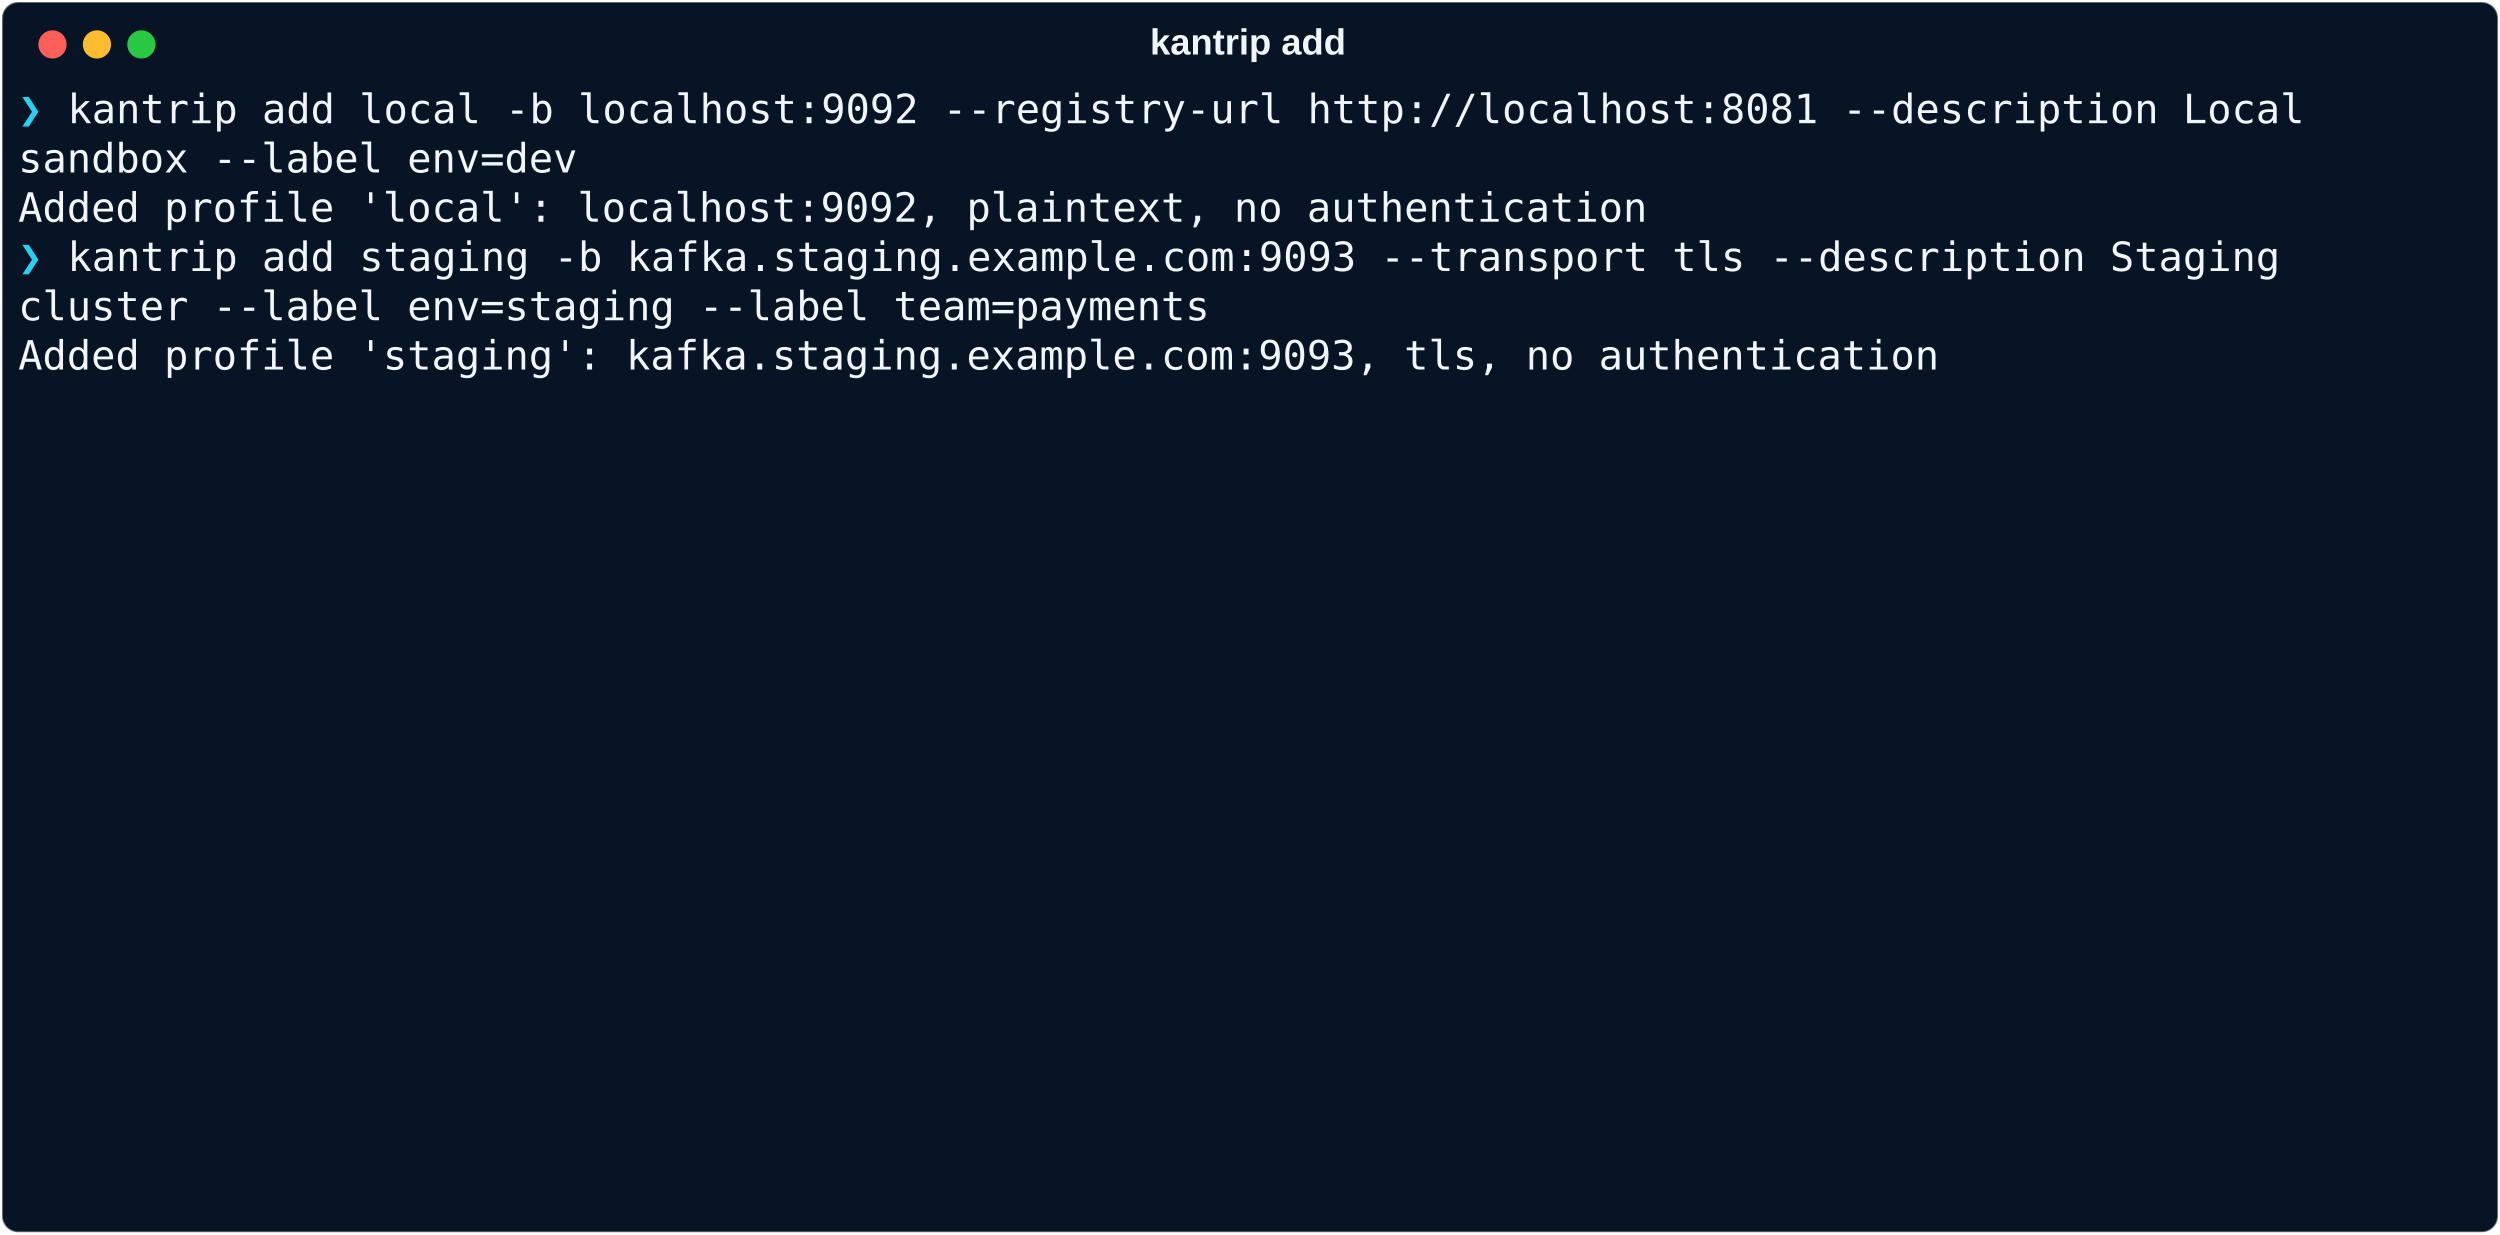
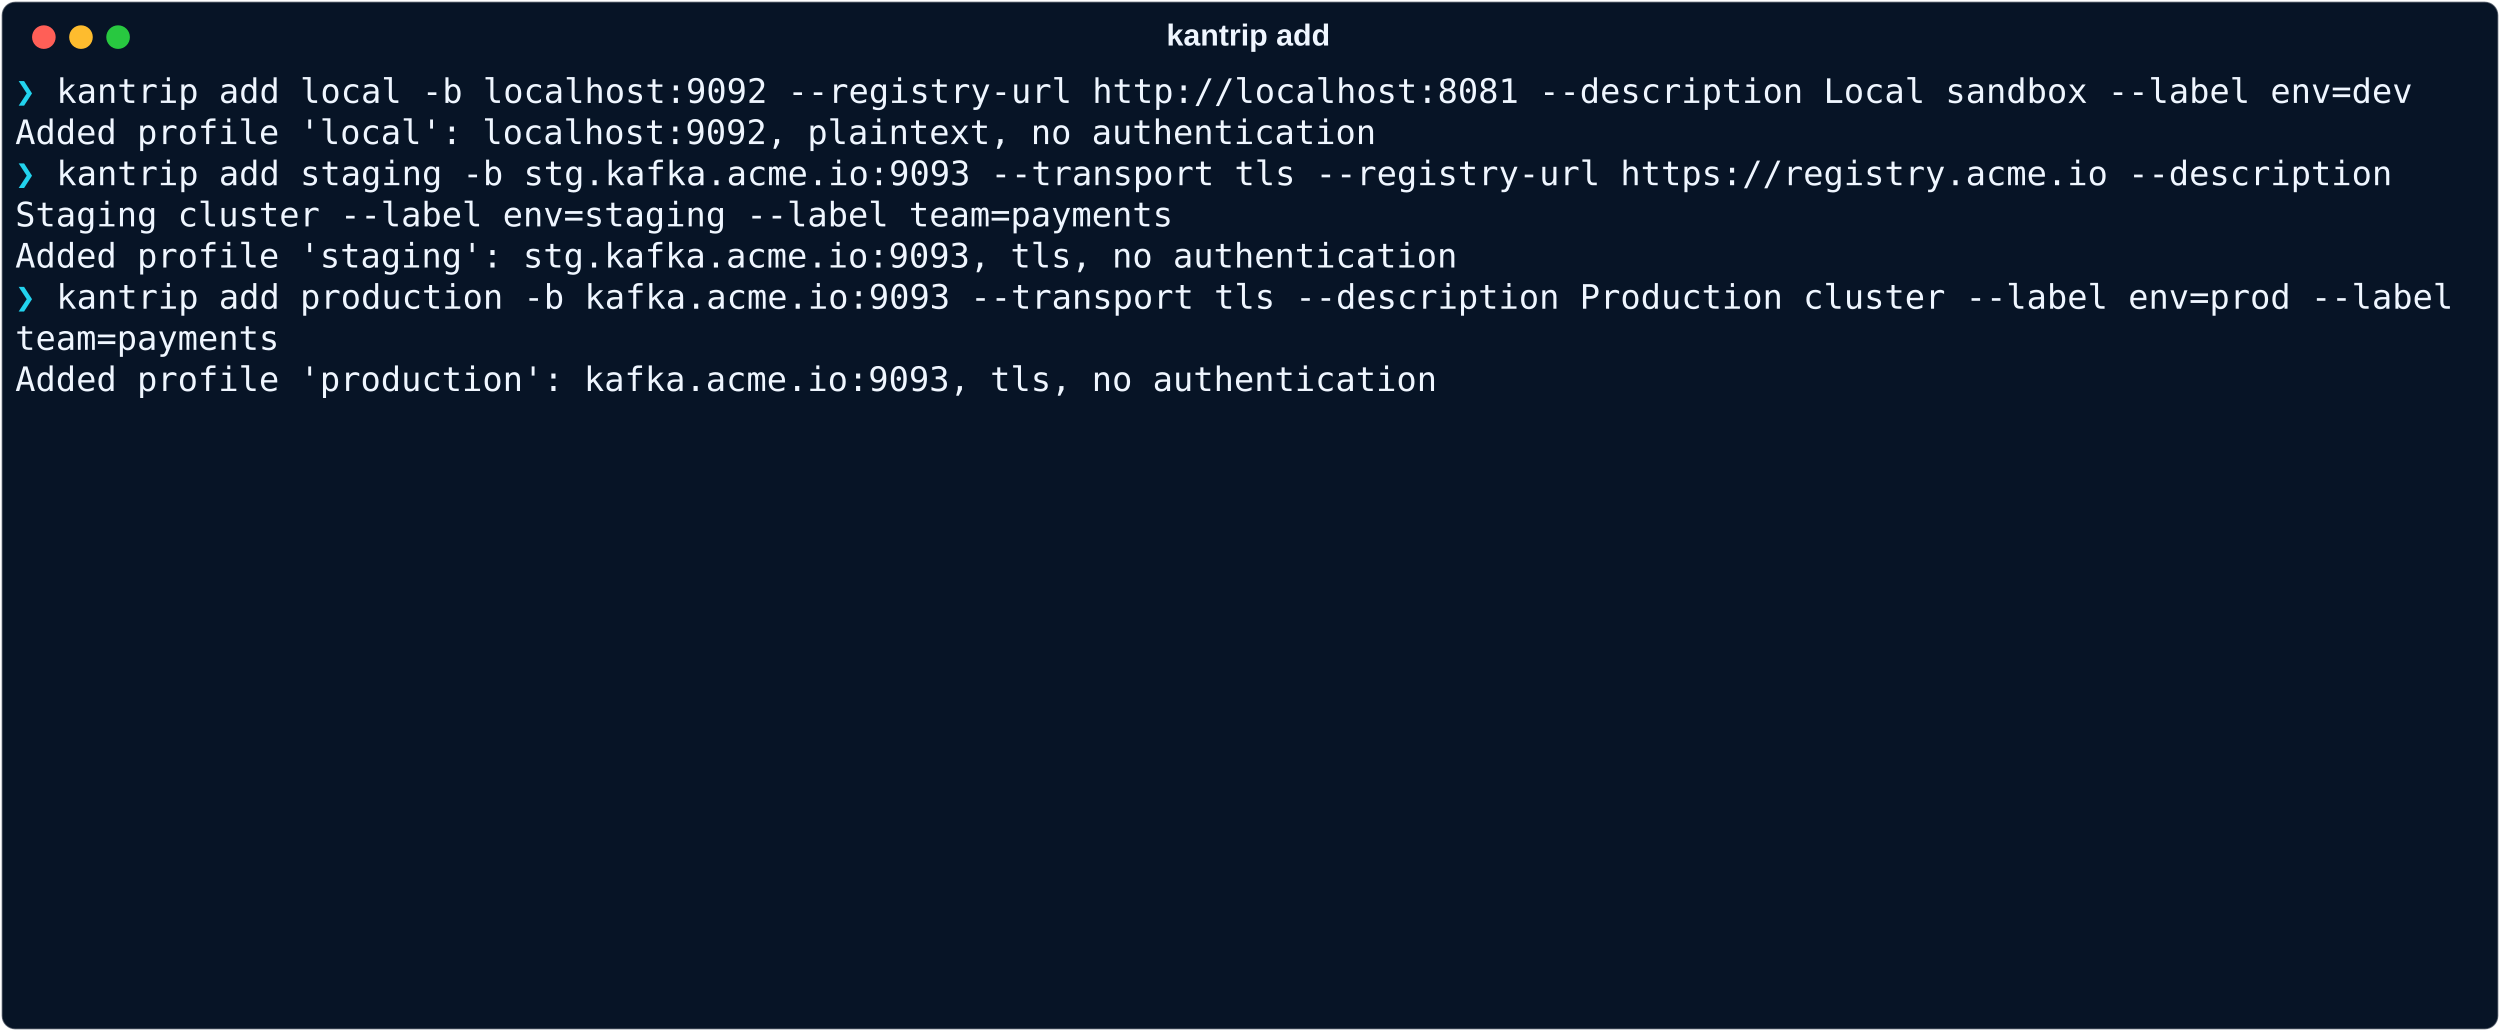
- <svg xmlns="http://www.w3.org/2000/svg" width="1238" height="611.2" class="rich-terminal" viewBox="0 0 1238 611.2">
+ <svg xmlns="http://www.w3.org/2000/svg" width="1482" height="611.2" class="rich-terminal" viewBox="0 0 1482 611.2">
  <style>

    @font-face {
        font-family: "Fira Code";
        src: local("FiraCode-Regular"),
                url("https://cdnjs.cloudflare.com/ajax/libs/firacode/6.2.0/woff2/FiraCode-Regular.woff2") format("woff2"),
                url("https://cdnjs.cloudflare.com/ajax/libs/firacode/6.2.0/woff/FiraCode-Regular.woff") format("woff");
        font-style: normal;
        font-weight: 400;
    }
    @font-face {
        font-family: "Fira Code";
        src: local("FiraCode-Bold"),
                url("https://cdnjs.cloudflare.com/ajax/libs/firacode/6.2.0/woff2/FiraCode-Bold.woff2") format("woff2"),
                url("https://cdnjs.cloudflare.com/ajax/libs/firacode/6.2.0/woff/FiraCode-Bold.woff") format("woff");
        font-style: bold;
        font-weight: 700;
    }

    .kantrip-add-matrix {
        font-family: Fira Code, monospace;
        font-size: 20px;
        line-height: 24.4px;
        font-variant-east-asian: full-width;
    }

    .kantrip-add-title {
        font-size: 18px;
        font-weight: bold;
        font-family: arial;
    }

    .kantrip-add-r1 { fill: #22d3ee }
.kantrip-add-r2 { fill: #eff6ff }
    </style>
  <defs>
    <clipPath id="kantrip-add-clip-terminal">
-       <rect x="0" y="0" width="1219.0" height="560.2" />
+       <rect x="0" y="0" width="1463.0" height="560.2" />
    </clipPath>
    <clipPath id="kantrip-add-line-0">
-       <rect x="0" y="1.5" width="1220" height="24.65" />
+       <rect x="0" y="1.5" width="1464" height="24.65" />
    </clipPath>
    <clipPath id="kantrip-add-line-1">
-       <rect x="0" y="25.9" width="1220" height="24.65" />
+       <rect x="0" y="25.9" width="1464" height="24.65" />
    </clipPath>
    <clipPath id="kantrip-add-line-2">
-       <rect x="0" y="50.3" width="1220" height="24.65" />
+       <rect x="0" y="50.3" width="1464" height="24.65" />
    </clipPath>
    <clipPath id="kantrip-add-line-3">
-       <rect x="0" y="74.7" width="1220" height="24.65" />
+       <rect x="0" y="74.7" width="1464" height="24.65" />
    </clipPath>
    <clipPath id="kantrip-add-line-4">
-       <rect x="0" y="99.1" width="1220" height="24.65" />
+       <rect x="0" y="99.1" width="1464" height="24.65" />
    </clipPath>
    <clipPath id="kantrip-add-line-5">
-       <rect x="0" y="123.5" width="1220" height="24.65" />
+       <rect x="0" y="123.5" width="1464" height="24.65" />
    </clipPath>
    <clipPath id="kantrip-add-line-6">
-       <rect x="0" y="147.9" width="1220" height="24.65" />
+       <rect x="0" y="147.9" width="1464" height="24.65" />
    </clipPath>
    <clipPath id="kantrip-add-line-7">
-       <rect x="0" y="172.3" width="1220" height="24.65" />
+       <rect x="0" y="172.3" width="1464" height="24.65" />
    </clipPath>
    <clipPath id="kantrip-add-line-8">
-       <rect x="0" y="196.7" width="1220" height="24.65" />
+       <rect x="0" y="196.7" width="1464" height="24.65" />
    </clipPath>
    <clipPath id="kantrip-add-line-9">
-       <rect x="0" y="221.1" width="1220" height="24.65" />
+       <rect x="0" y="221.1" width="1464" height="24.65" />
    </clipPath>
    <clipPath id="kantrip-add-line-10">
-       <rect x="0" y="245.5" width="1220" height="24.65" />
+       <rect x="0" y="245.5" width="1464" height="24.65" />
    </clipPath>
    <clipPath id="kantrip-add-line-11">
-       <rect x="0" y="269.9" width="1220" height="24.65" />
+       <rect x="0" y="269.9" width="1464" height="24.65" />
    </clipPath>
    <clipPath id="kantrip-add-line-12">
-       <rect x="0" y="294.3" width="1220" height="24.65" />
+       <rect x="0" y="294.3" width="1464" height="24.65" />
    </clipPath>
    <clipPath id="kantrip-add-line-13">
-       <rect x="0" y="318.7" width="1220" height="24.65" />
+       <rect x="0" y="318.7" width="1464" height="24.65" />
    </clipPath>
    <clipPath id="kantrip-add-line-14">
-       <rect x="0" y="343.1" width="1220" height="24.65" />
+       <rect x="0" y="343.1" width="1464" height="24.65" />
    </clipPath>
    <clipPath id="kantrip-add-line-15">
-       <rect x="0" y="367.5" width="1220" height="24.65" />
+       <rect x="0" y="367.5" width="1464" height="24.65" />
    </clipPath>
    <clipPath id="kantrip-add-line-16">
-       <rect x="0" y="391.9" width="1220" height="24.65" />
+       <rect x="0" y="391.9" width="1464" height="24.65" />
    </clipPath>
    <clipPath id="kantrip-add-line-17">
-       <rect x="0" y="416.3" width="1220" height="24.65" />
+       <rect x="0" y="416.3" width="1464" height="24.65" />
    </clipPath>
    <clipPath id="kantrip-add-line-18">
-       <rect x="0" y="440.7" width="1220" height="24.65" />
+       <rect x="0" y="440.7" width="1464" height="24.65" />
    </clipPath>
    <clipPath id="kantrip-add-line-19">
-       <rect x="0" y="465.1" width="1220" height="24.65" />
+       <rect x="0" y="465.1" width="1464" height="24.65" />
    </clipPath>
    <clipPath id="kantrip-add-line-20">
-       <rect x="0" y="489.5" width="1220" height="24.65" />
+       <rect x="0" y="489.5" width="1464" height="24.65" />
    </clipPath>
    <clipPath id="kantrip-add-line-21">
-       <rect x="0" y="513.9" width="1220" height="24.65" />
+       <rect x="0" y="513.9" width="1464" height="24.65" />
    </clipPath>
  </defs>
-   <rect fill="#071426" stroke="rgba(255,255,255,0.35)" stroke-width="1" x="1" y="1" width="1236" height="609.2" rx="8" />
-   <text class="kantrip-add-title" fill="#eff6ff" text-anchor="middle" x="618" y="27">kantrip add</text>
+   <rect fill="#071426" stroke="rgba(255,255,255,0.35)" stroke-width="1" x="1" y="1" width="1480" height="609.2" rx="8" />
+   <text class="kantrip-add-title" fill="#eff6ff" text-anchor="middle" x="740" y="27">kantrip add</text>
  <g transform="translate(26,22)">
    <circle cx="0" cy="0" r="7" fill="#ff5f57" />
    <circle cx="22" cy="0" r="7" fill="#febc2e" />
    <circle cx="44" cy="0" r="7" fill="#28c840" />
  </g>
  <g transform="translate(9, 41)" clip-path="url(#kantrip-add-clip-terminal)">
    <g class="kantrip-add-matrix">
      <text class="kantrip-add-r1" x="0" y="20" textLength="24.4" clip-path="url(#kantrip-add-line-0)">❯ </text>
-       <text class="kantrip-add-r2" x="24.4" y="20" textLength="1134.6" clip-path="url(#kantrip-add-line-0)">kantrip add local -b localhost:9092 --registry-url http://localhost:8081 --description Local </text>
-       <text class="kantrip-add-r2" x="1220" y="20" textLength="12.2" clip-path="url(#kantrip-add-line-0)">
+       <text class="kantrip-add-r2" x="24.4" y="20" textLength="1415.2" clip-path="url(#kantrip-add-line-0)">kantrip add local -b localhost:9092 --registry-url http://localhost:8081 --description Local sandbox --label env=dev</text>
+       <text class="kantrip-add-r2" x="1464" y="20" textLength="12.2" clip-path="url(#kantrip-add-line-0)">
</text>
-       <text class="kantrip-add-r2" x="0" y="44.4" textLength="280.6" clip-path="url(#kantrip-add-line-1)">sandbox --label env=dev</text>
-       <text class="kantrip-add-r2" x="1220" y="44.4" textLength="12.2" clip-path="url(#kantrip-add-line-1)">
+       <text class="kantrip-add-r2" x="0" y="44.4" textLength="817.4" clip-path="url(#kantrip-add-line-1)">Added profile 'local': localhost:9092, plaintext, no authentication</text>
+       <text class="kantrip-add-r2" x="1464" y="44.4" textLength="12.2" clip-path="url(#kantrip-add-line-1)">
</text>
-       <text class="kantrip-add-r2" x="0" y="68.8" textLength="817.4" clip-path="url(#kantrip-add-line-2)">Added profile 'local': localhost:9092, plaintext, no authentication</text>
-       <text class="kantrip-add-r2" x="1220" y="68.8" textLength="12.2" clip-path="url(#kantrip-add-line-2)">
+       <text class="kantrip-add-r1" x="0" y="68.8" textLength="24.4" clip-path="url(#kantrip-add-line-2)">❯ </text>
+       <text class="kantrip-add-r2" x="24.4" y="68.8" textLength="1415.2" clip-path="url(#kantrip-add-line-2)">kantrip add staging -b stg.kafka.acme.io:9093 --transport tls --registry-url https://registry.acme.io --description </text>
+       <text class="kantrip-add-r2" x="1464" y="68.8" textLength="12.2" clip-path="url(#kantrip-add-line-2)">
</text>
-       <text class="kantrip-add-r1" x="0" y="93.2" textLength="24.4" clip-path="url(#kantrip-add-line-3)">❯ </text>
-       <text class="kantrip-add-r2" x="24.4" y="93.2" textLength="1122.4" clip-path="url(#kantrip-add-line-3)">kantrip add staging -b kafka.staging.example.com:9093 --transport tls --description Staging </text>
-       <text class="kantrip-add-r2" x="1220" y="93.2" textLength="12.2" clip-path="url(#kantrip-add-line-3)">
+       <text class="kantrip-add-r2" x="0" y="93.2" textLength="695.4" clip-path="url(#kantrip-add-line-3)">Staging cluster --label env=staging --label team=payments</text>
+       <text class="kantrip-add-r2" x="1464" y="93.2" textLength="12.2" clip-path="url(#kantrip-add-line-3)">
</text>
-       <text class="kantrip-add-r2" x="0" y="117.6" textLength="597.8" clip-path="url(#kantrip-add-line-4)">cluster --label env=staging --label team=payments</text>
-       <text class="kantrip-add-r2" x="1220" y="117.6" textLength="12.2" clip-path="url(#kantrip-add-line-4)">
+       <text class="kantrip-add-r2" x="0" y="117.6" textLength="866.2" clip-path="url(#kantrip-add-line-4)">Added profile 'staging': stg.kafka.acme.io:9093, tls, no authentication</text>
+       <text class="kantrip-add-r2" x="1464" y="117.6" textLength="12.2" clip-path="url(#kantrip-add-line-4)">
</text>
-       <text class="kantrip-add-r2" x="0" y="142" textLength="963.8" clip-path="url(#kantrip-add-line-5)">Added profile 'staging': kafka.staging.example.com:9093, tls, no authentication</text>
-       <text class="kantrip-add-r2" x="1220" y="142" textLength="12.2" clip-path="url(#kantrip-add-line-5)">
+       <text class="kantrip-add-r1" x="0" y="142" textLength="24.4" clip-path="url(#kantrip-add-line-5)">❯ </text>
+       <text class="kantrip-add-r2" x="24.4" y="142" textLength="1439.6" clip-path="url(#kantrip-add-line-5)">kantrip add production -b kafka.acme.io:9093 --transport tls --description Production cluster --label env=prod --label</text>
+       <text class="kantrip-add-r2" x="1464" y="142" textLength="12.2" clip-path="url(#kantrip-add-line-5)">
</text>
-       <text class="kantrip-add-r2" x="1220" y="166.4" textLength="12.2" clip-path="url(#kantrip-add-line-6)">
+       <text class="kantrip-add-r2" x="0" y="166.4" textLength="158.6" clip-path="url(#kantrip-add-line-6)">team=payments</text>
+       <text class="kantrip-add-r2" x="1464" y="166.4" textLength="12.2" clip-path="url(#kantrip-add-line-6)">
</text>
-       <text class="kantrip-add-r2" x="1220" y="190.8" textLength="12.2" clip-path="url(#kantrip-add-line-7)">
+       <text class="kantrip-add-r2" x="0" y="190.8" textLength="854" clip-path="url(#kantrip-add-line-7)">Added profile 'production': kafka.acme.io:9093, tls, no authentication</text>
+       <text class="kantrip-add-r2" x="1464" y="190.8" textLength="12.2" clip-path="url(#kantrip-add-line-7)">
</text>
-       <text class="kantrip-add-r2" x="1220" y="215.2" textLength="12.2" clip-path="url(#kantrip-add-line-8)">
+       <text class="kantrip-add-r2" x="1464" y="215.2" textLength="12.2" clip-path="url(#kantrip-add-line-8)">
</text>
-       <text class="kantrip-add-r2" x="1220" y="239.6" textLength="12.2" clip-path="url(#kantrip-add-line-9)">
+       <text class="kantrip-add-r2" x="1464" y="239.6" textLength="12.2" clip-path="url(#kantrip-add-line-9)">
</text>
-       <text class="kantrip-add-r2" x="1220" y="264" textLength="12.2" clip-path="url(#kantrip-add-line-10)">
+       <text class="kantrip-add-r2" x="1464" y="264" textLength="12.2" clip-path="url(#kantrip-add-line-10)">
</text>
-       <text class="kantrip-add-r2" x="1220" y="288.4" textLength="12.2" clip-path="url(#kantrip-add-line-11)">
+       <text class="kantrip-add-r2" x="1464" y="288.4" textLength="12.2" clip-path="url(#kantrip-add-line-11)">
</text>
-       <text class="kantrip-add-r2" x="1220" y="312.8" textLength="12.2" clip-path="url(#kantrip-add-line-12)">
+       <text class="kantrip-add-r2" x="1464" y="312.8" textLength="12.2" clip-path="url(#kantrip-add-line-12)">
</text>
-       <text class="kantrip-add-r2" x="1220" y="337.2" textLength="12.2" clip-path="url(#kantrip-add-line-13)">
+       <text class="kantrip-add-r2" x="1464" y="337.2" textLength="12.2" clip-path="url(#kantrip-add-line-13)">
</text>
-       <text class="kantrip-add-r2" x="1220" y="361.6" textLength="12.2" clip-path="url(#kantrip-add-line-14)">
+       <text class="kantrip-add-r2" x="1464" y="361.6" textLength="12.2" clip-path="url(#kantrip-add-line-14)">
</text>
-       <text class="kantrip-add-r2" x="1220" y="386" textLength="12.2" clip-path="url(#kantrip-add-line-15)">
+       <text class="kantrip-add-r2" x="1464" y="386" textLength="12.2" clip-path="url(#kantrip-add-line-15)">
</text>
-       <text class="kantrip-add-r2" x="1220" y="410.4" textLength="12.2" clip-path="url(#kantrip-add-line-16)">
+       <text class="kantrip-add-r2" x="1464" y="410.4" textLength="12.2" clip-path="url(#kantrip-add-line-16)">
</text>
-       <text class="kantrip-add-r2" x="1220" y="434.8" textLength="12.2" clip-path="url(#kantrip-add-line-17)">
+       <text class="kantrip-add-r2" x="1464" y="434.8" textLength="12.2" clip-path="url(#kantrip-add-line-17)">
</text>
-       <text class="kantrip-add-r2" x="1220" y="459.2" textLength="12.2" clip-path="url(#kantrip-add-line-18)">
+       <text class="kantrip-add-r2" x="1464" y="459.2" textLength="12.2" clip-path="url(#kantrip-add-line-18)">
</text>
-       <text class="kantrip-add-r2" x="1220" y="483.6" textLength="12.2" clip-path="url(#kantrip-add-line-19)">
+       <text class="kantrip-add-r2" x="1464" y="483.6" textLength="12.2" clip-path="url(#kantrip-add-line-19)">
</text>
-       <text class="kantrip-add-r2" x="1220" y="508" textLength="12.2" clip-path="url(#kantrip-add-line-20)">
+       <text class="kantrip-add-r2" x="1464" y="508" textLength="12.2" clip-path="url(#kantrip-add-line-20)">
</text>
-       <text class="kantrip-add-r2" x="1220" y="532.4" textLength="12.2" clip-path="url(#kantrip-add-line-21)">
+       <text class="kantrip-add-r2" x="1464" y="532.4" textLength="12.2" clip-path="url(#kantrip-add-line-21)">
</text>
-       <text class="kantrip-add-r2" x="1220" y="556.8" textLength="12.2" clip-path="url(#kantrip-add-line-22)">
+       <text class="kantrip-add-r2" x="1464" y="556.8" textLength="12.2" clip-path="url(#kantrip-add-line-22)">
</text>
    </g>
  </g>
</svg>
